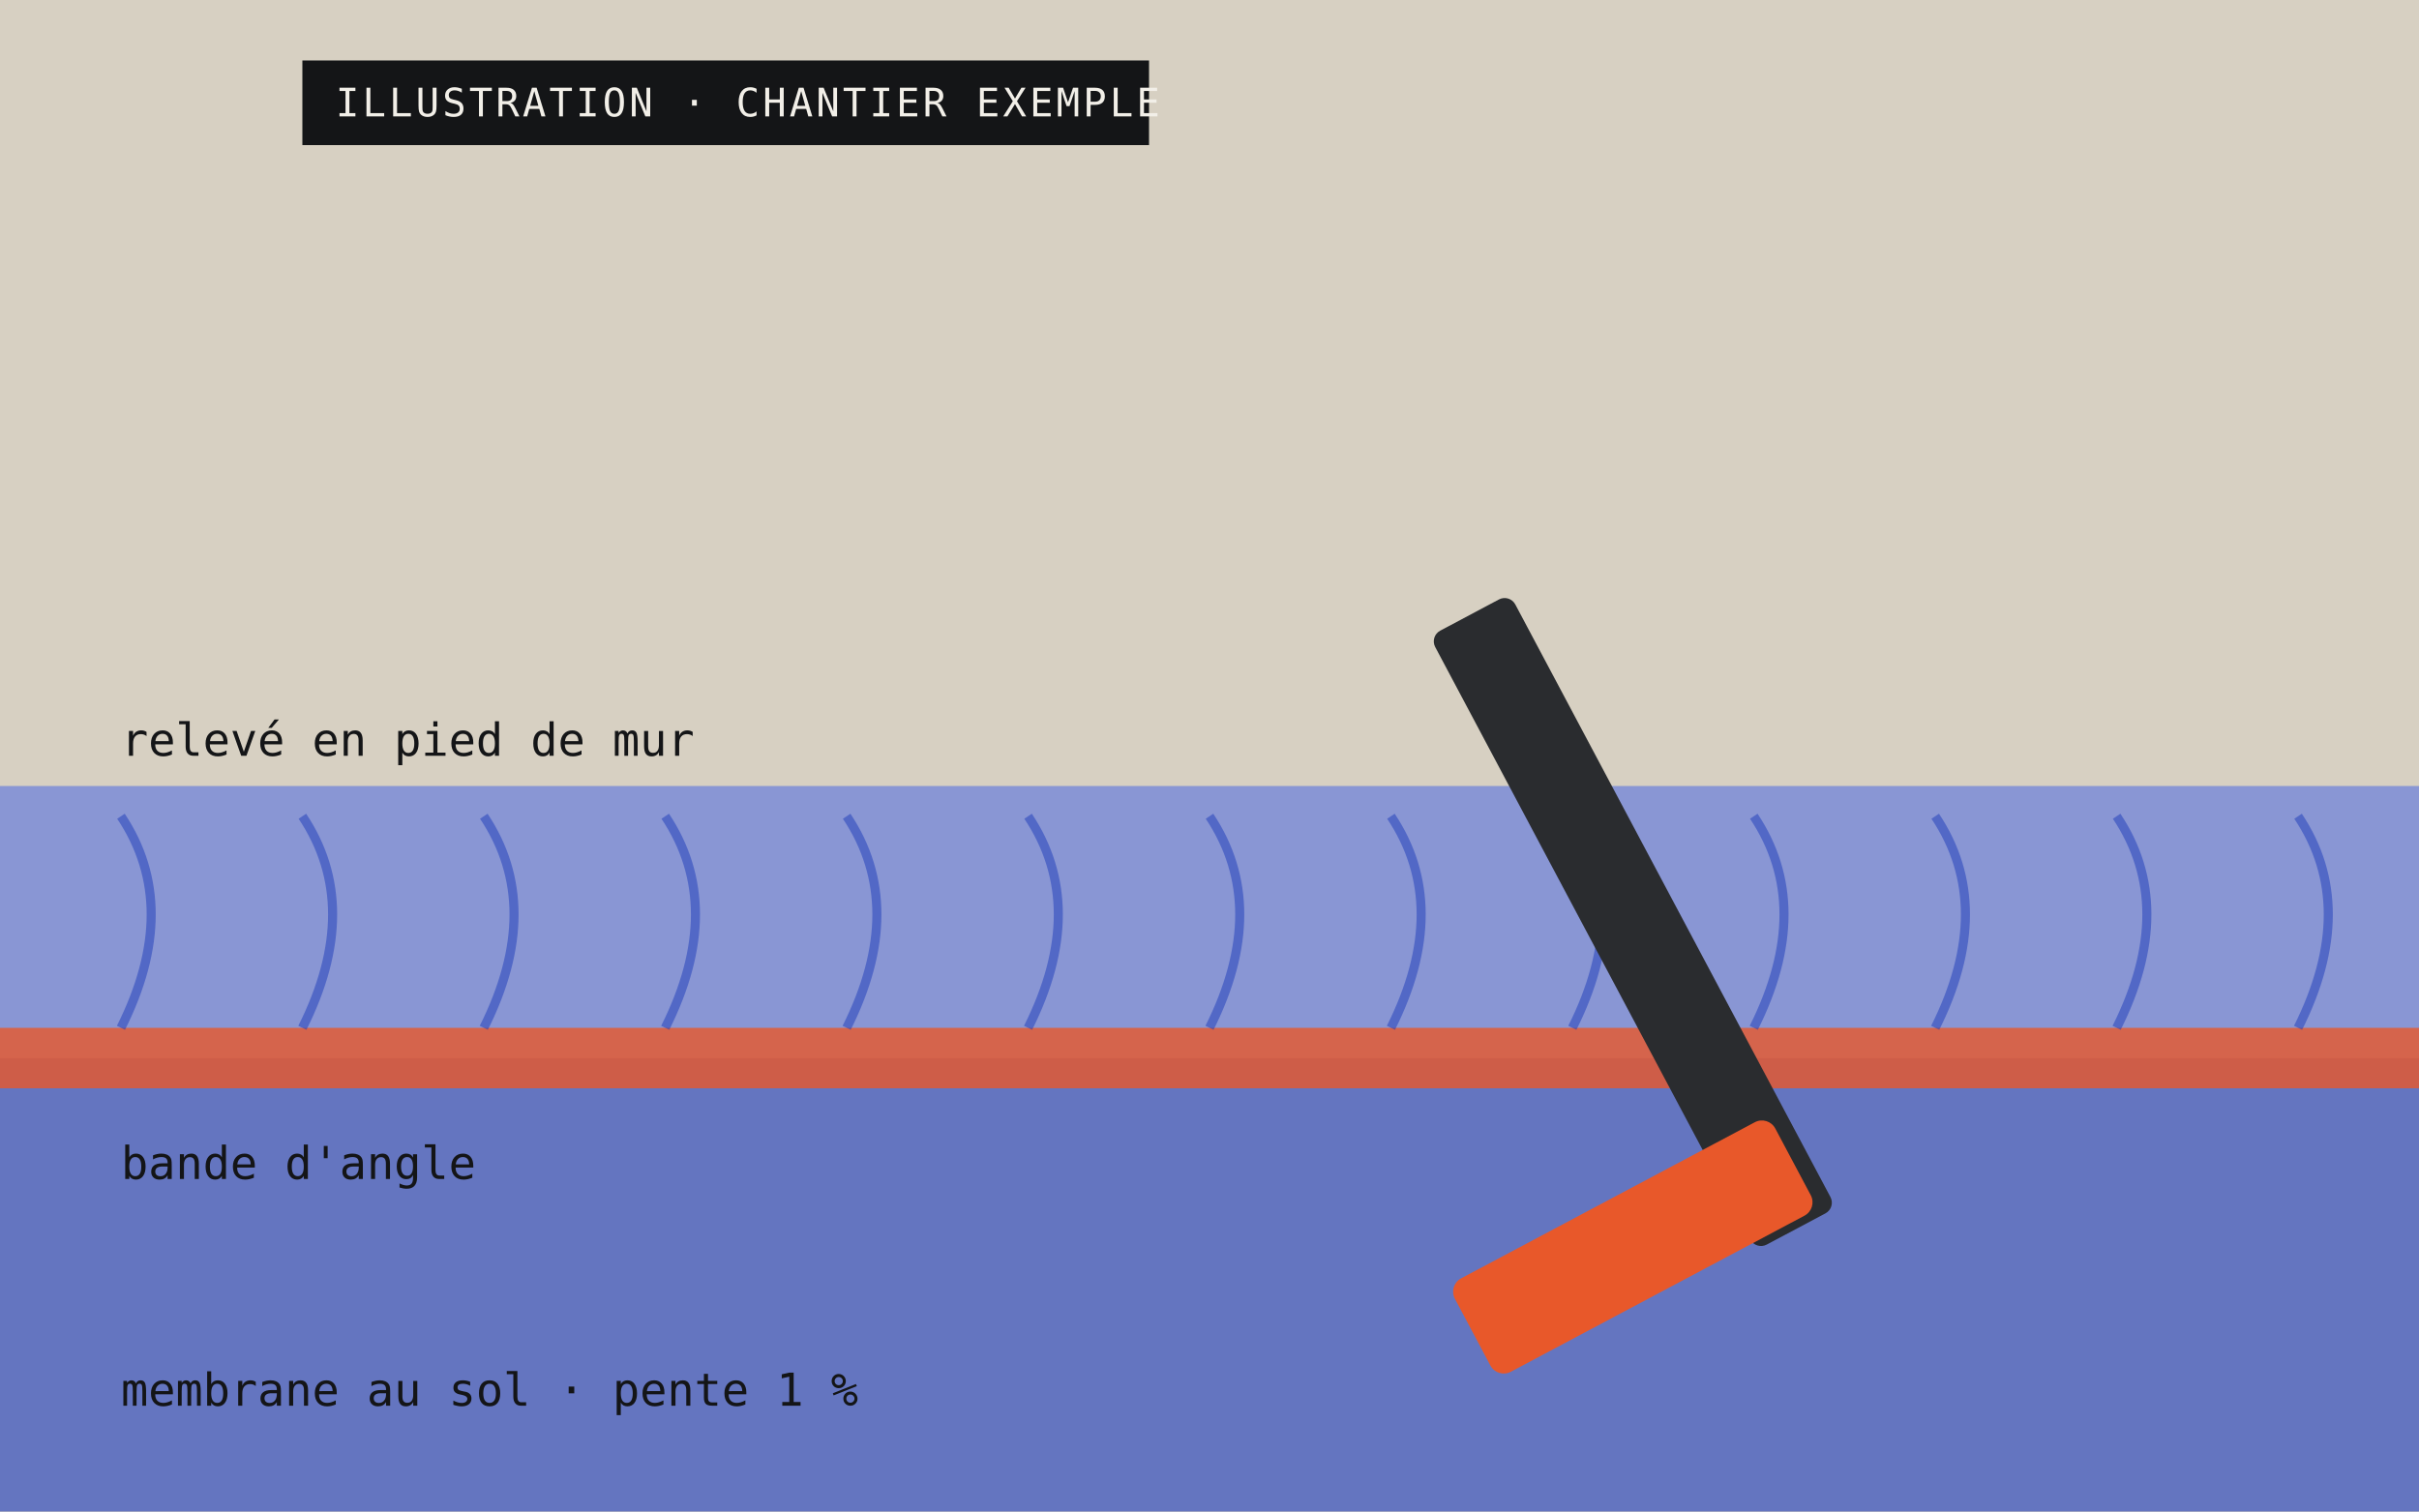
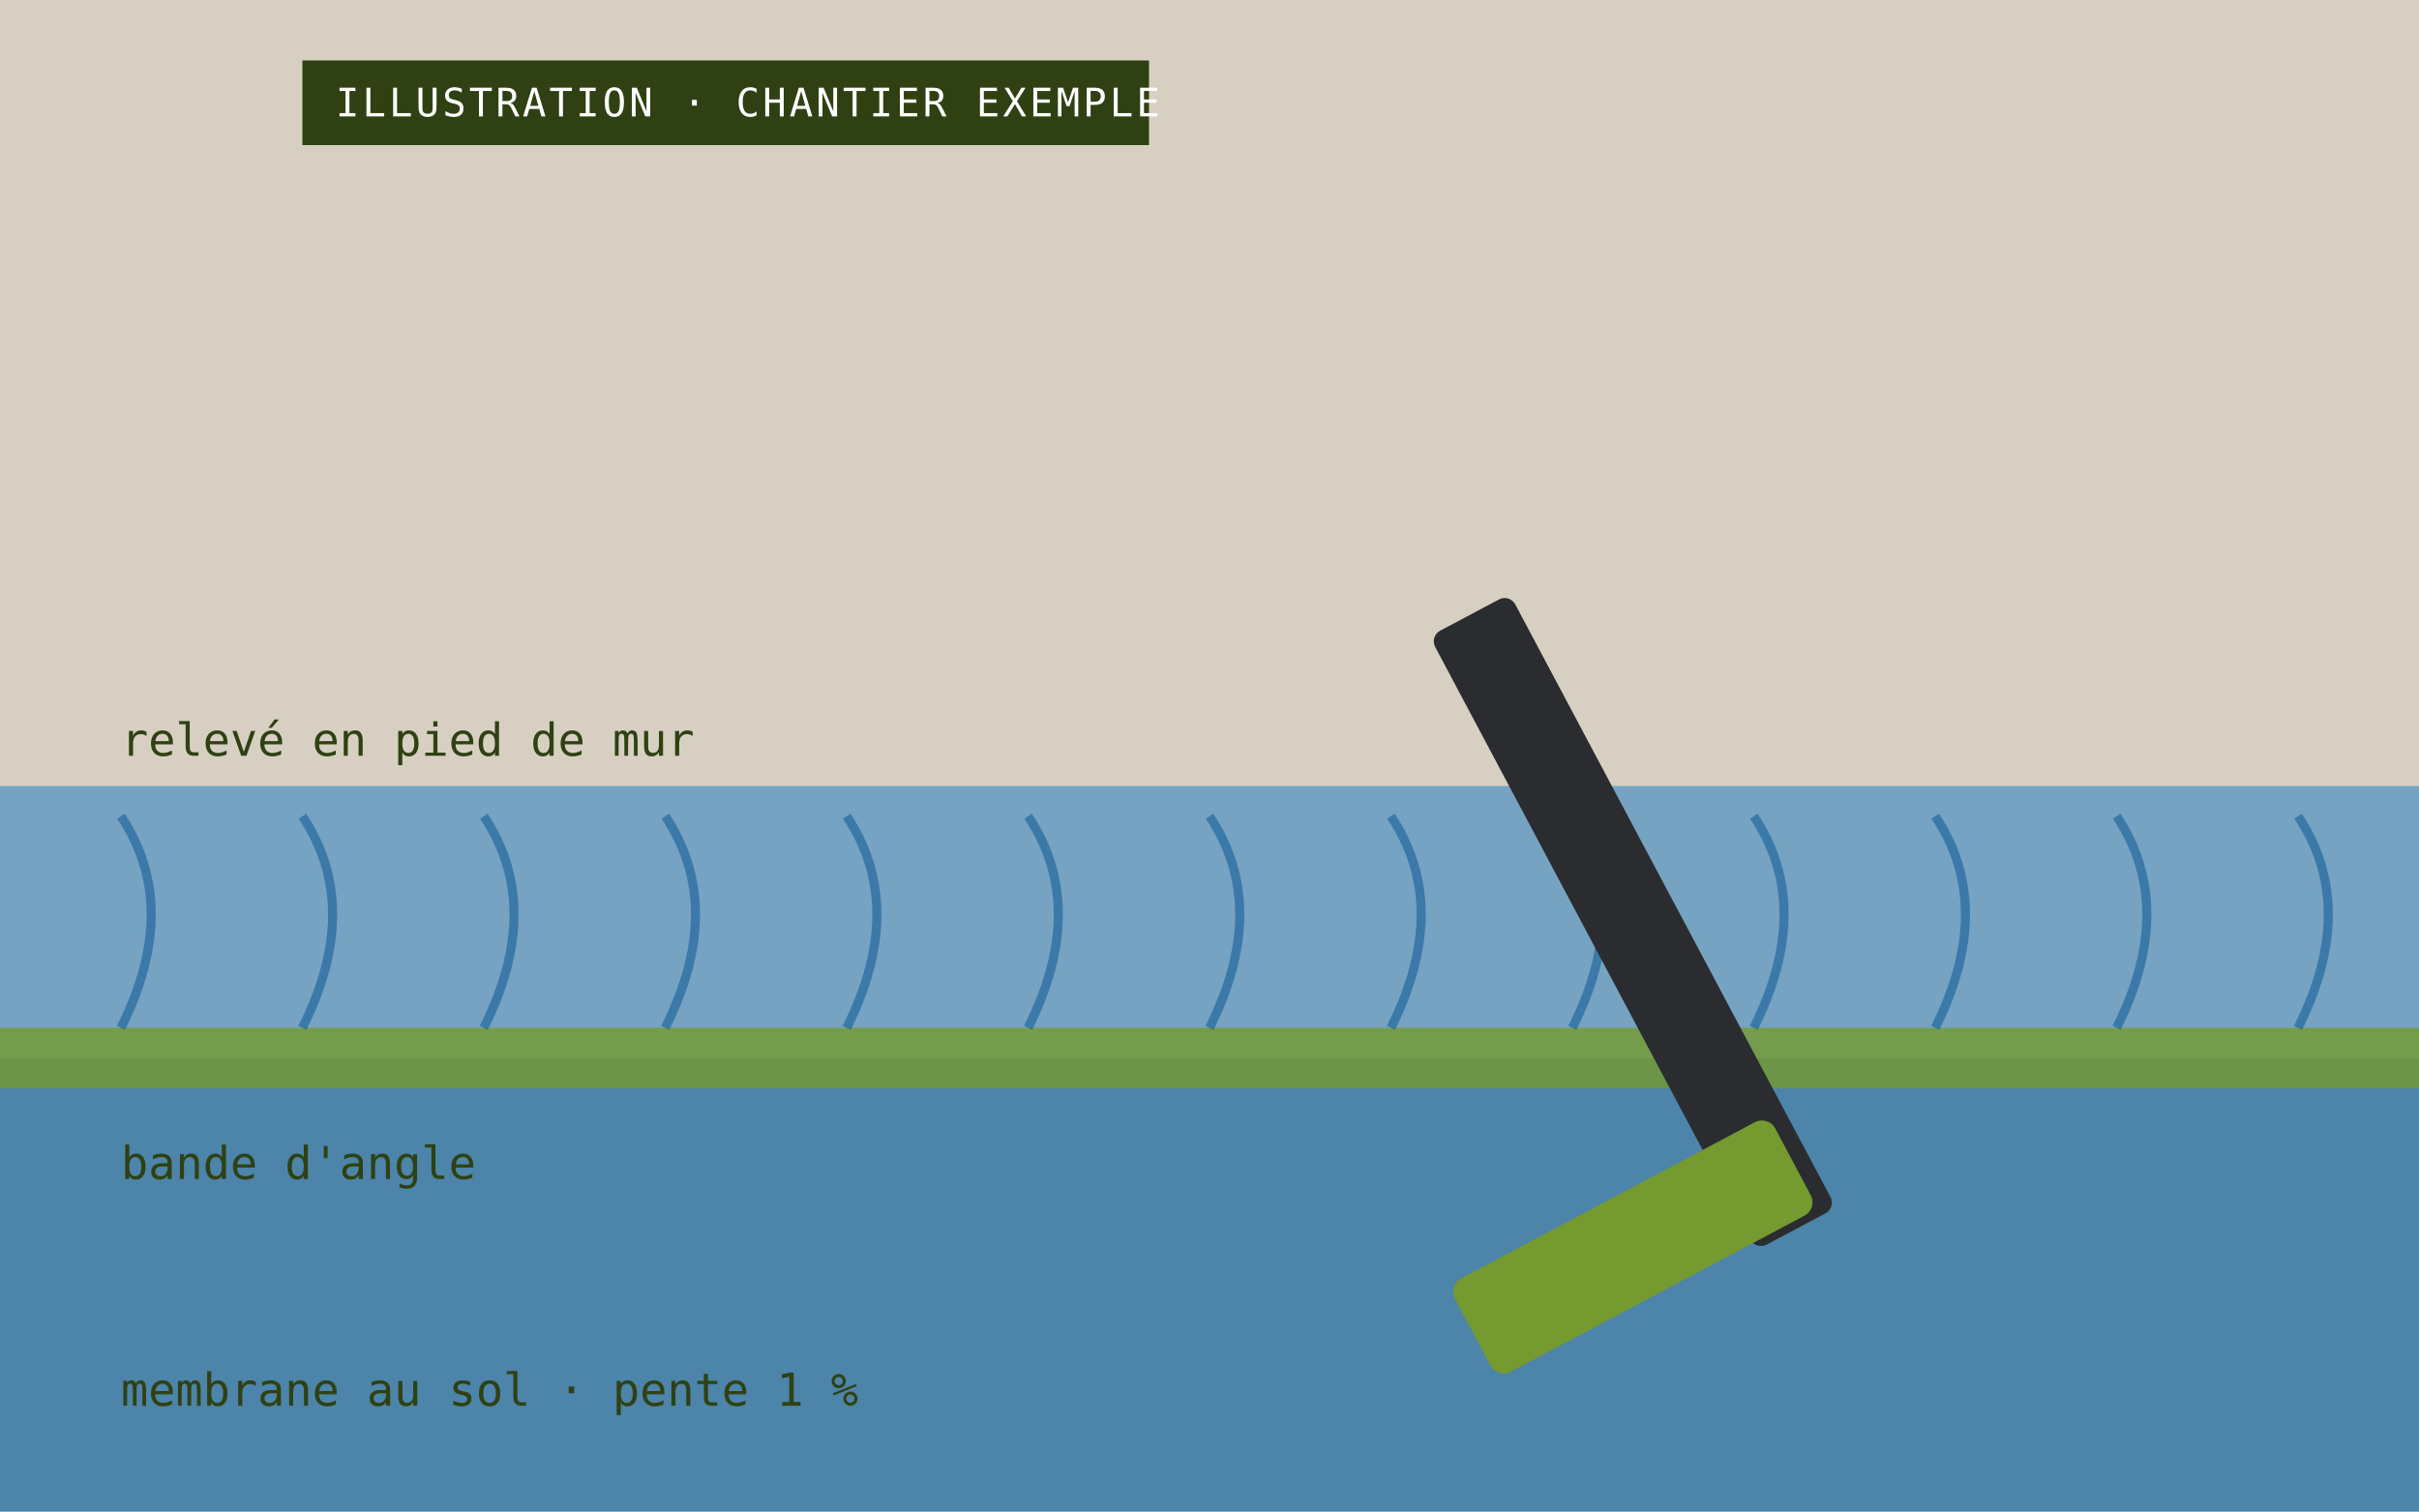
<svg xmlns="http://www.w3.org/2000/svg" viewBox="0 0 1600 1000">
  <rect width="1600" height="1000" fill="#D7D0C2" />
  <polygon points="0,700 1600,700 1600,1000 0,1000" fill="#A9A190" />
-   <path d="M0 700 H1600 V1000 H0 Z" fill="#2B50E8" opacity=".55" />
-   <rect x="0" y="520" width="1600" height="180" fill="#2B50E8" opacity=".45" />
-   <rect x="0" y="680" width="1600" height="40" fill="#E8582A" opacity=".8" />
-   <g stroke="#1B3AB8" stroke-width="6" opacity=".5" fill="none">
+   <path d="M0 700 H1600 V1000 H0 Z" fill="#006CC0" opacity=".55" />
+   <rect x="0" y="520" width="1600" height="180" fill="#006CC0" opacity=".45" />
+   <rect x="0" y="680" width="1600" height="40" fill="#749A30" opacity=".8" />
+   <g stroke="#004F8F" stroke-width="6" opacity=".5" fill="none">
    <path d="M80 540 q40 60 0 140" />
    <path d="M200 540 q40 60 0 140" />
    <path d="M320 540 q40 60 0 140" />
    <path d="M440 540 q40 60 0 140" />
    <path d="M560 540 q40 60 0 140" />
    <path d="M680 540 q40 60 0 140" />
    <path d="M800 540 q40 60 0 140" />
    <path d="M920 540 q40 60 0 140" />
    <path d="M1040 540 q40 60 0 140" />
    <path d="M1160 540 q40 60 0 140" />
    <path d="M1280 540 q40 60 0 140" />
    <path d="M1400 540 q40 60 0 140" />
    <path d="M1520 540 q40 60 0 140" />
  </g>
  <rect x="1050" y="380" width="60" height="460" rx="8" transform="rotate(-28 1080 610)" fill="#2A2C2F" />
-   <rect x="960" y="790" width="240" height="70" rx="10" transform="rotate(-28 1080 825)" fill="#E8582A" />
-   <g font-family="IBM Plex Mono, monospace" font-size="30" fill="#141517">
+   <rect x="960" y="790" width="240" height="70" rx="10" transform="rotate(-28 1080 825)" fill="#749A30" />
+   <g font-family="IBM Plex Mono, monospace" font-size="30" fill="#2F4113">
    <text x="80" y="500">relevé en pied de mur</text>
    <text x="80" y="780">bande d'angle</text>
    <text x="80" y="930">membrane au sol · pente 1 %</text>
  </g>
  <g font-family="IBM Plex Mono, monospace" font-size="26" letter-spacing="2">
-     <rect x="200" y="40" width="560" height="56" fill="#141517" />
-     <text x="222" y="77" fill="#F2EFE8">ILLUSTRATION · CHANTIER EXEMPLE</text>
+     <rect x="200" y="40" width="560" height="56" fill="#2F4113" />
+     <text x="222" y="77" fill="#FFFFFF">ILLUSTRATION · CHANTIER EXEMPLE</text>
  </g>
</svg>
